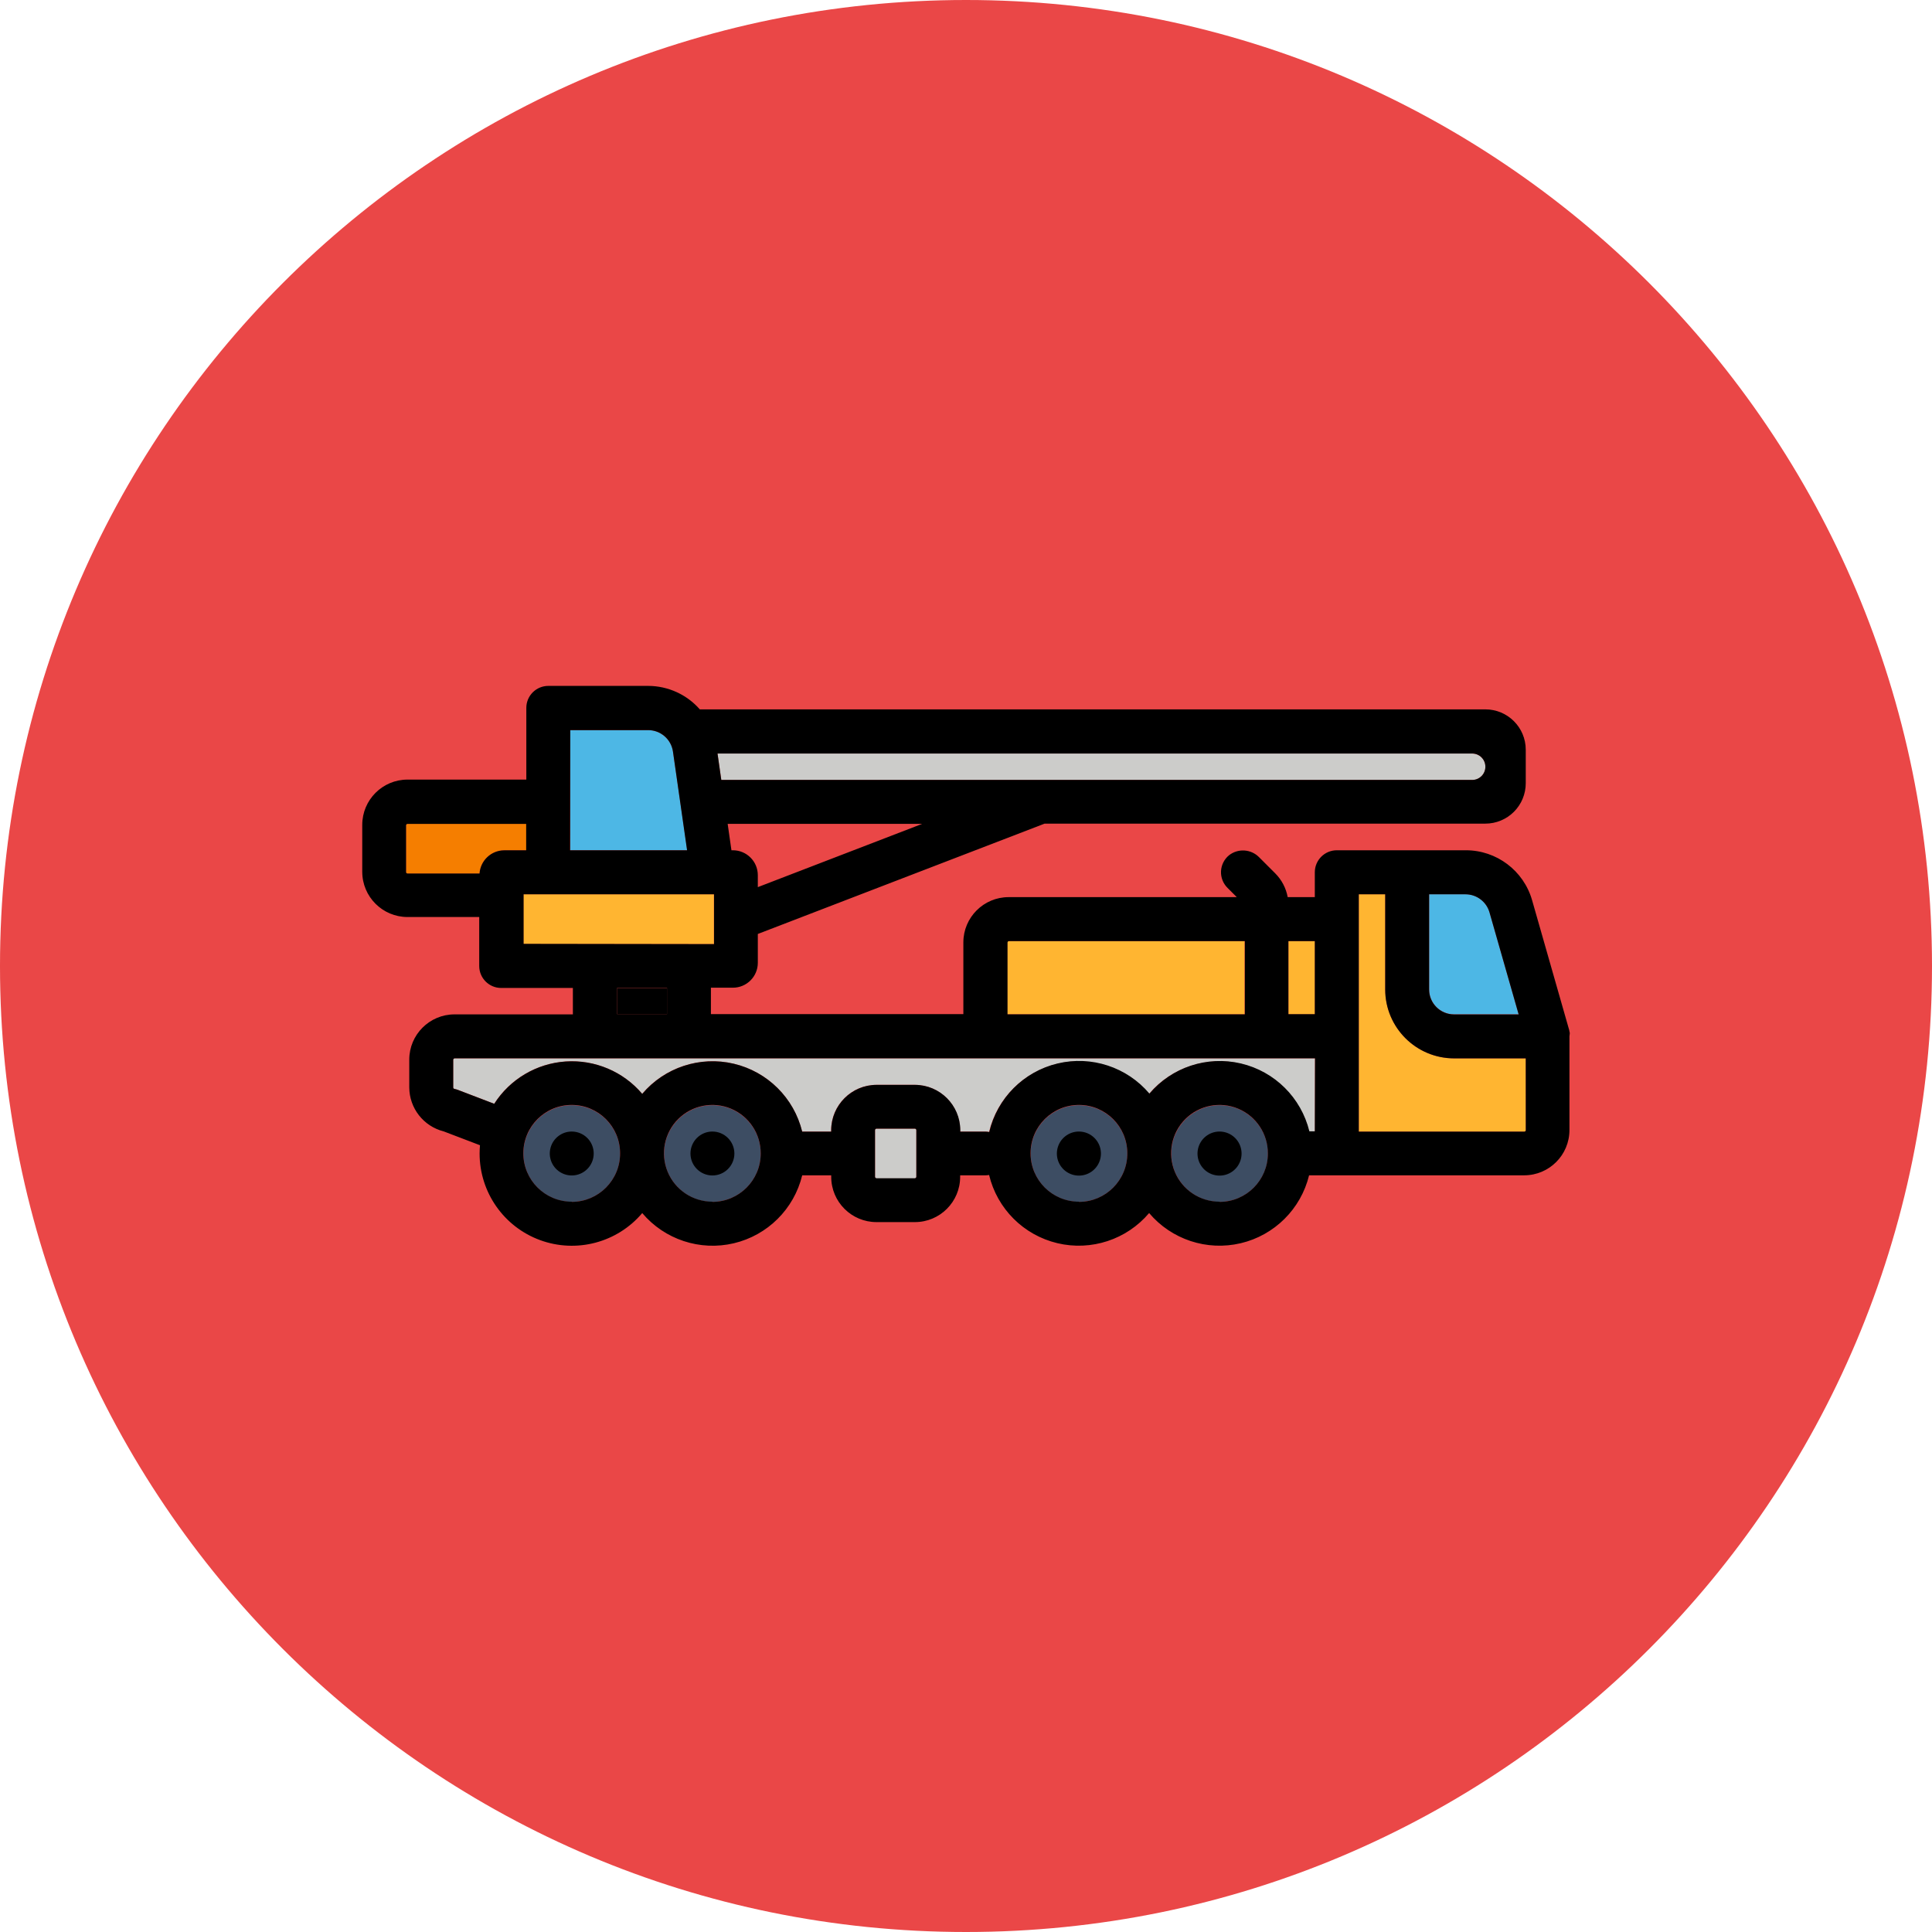
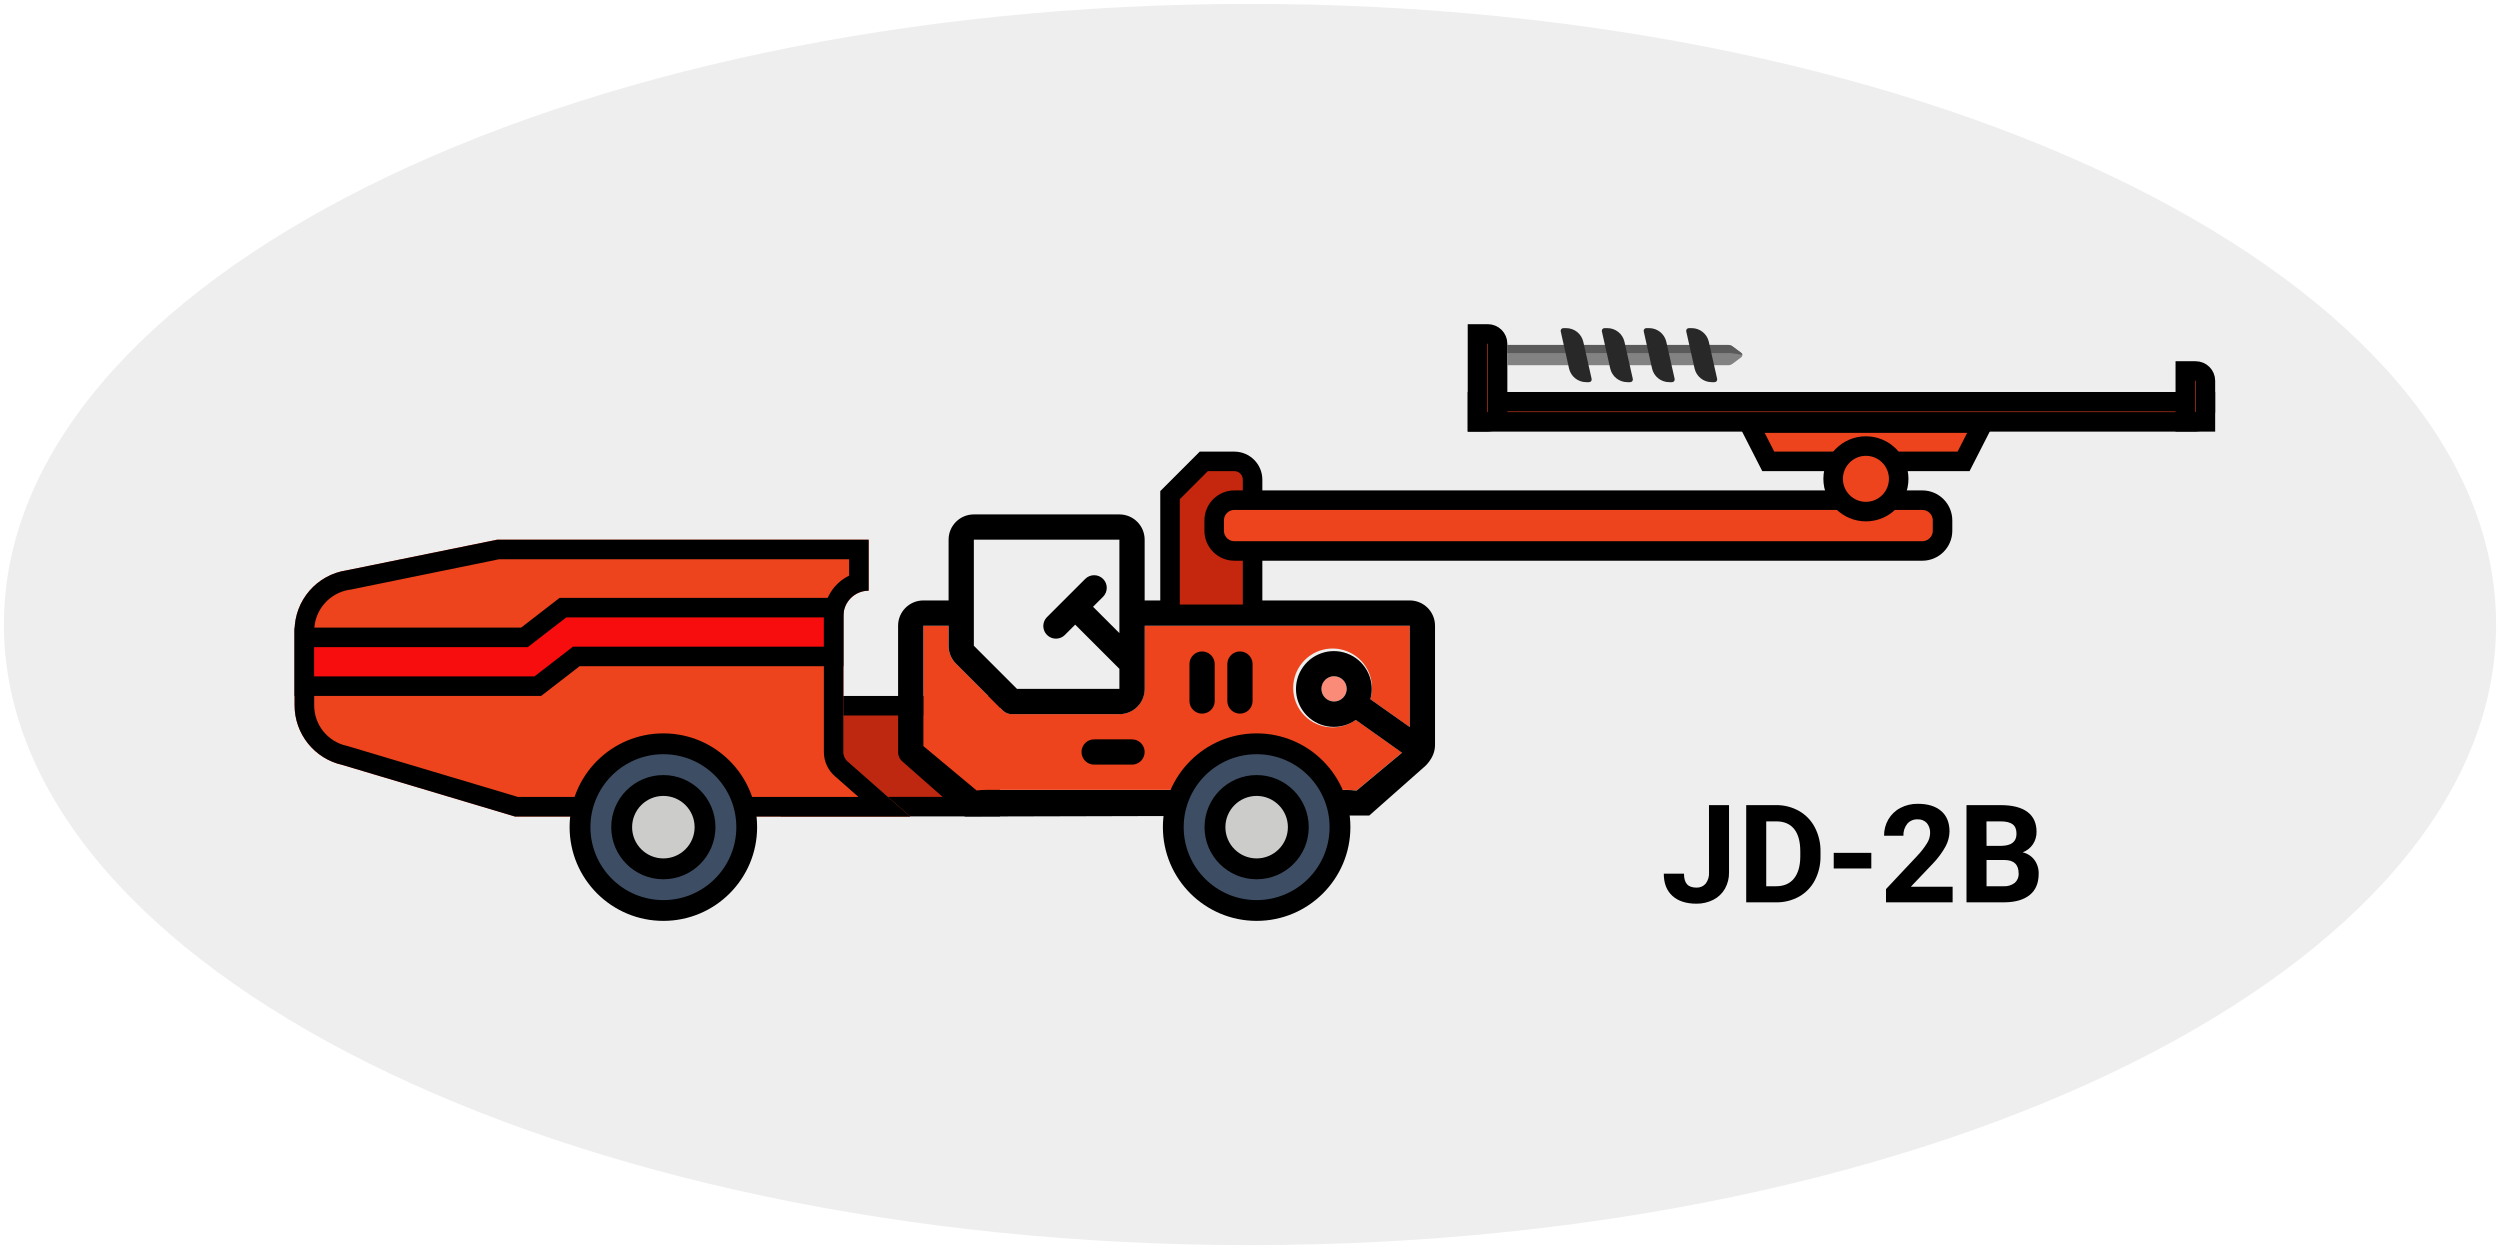
- <svg xmlns="http://www.w3.org/2000/svg" viewBox="0 0 512 512">
-   <circle cx="256" cy="256" fill="#ea4747" r="256" />
-   <circle cx="151.52" cy="305.7" fill="#3d4d63" r="12.81" />
-   <path d="m127.08 231.54a6.6 6.6 0 0 1 6.58-6.21h5.82v-7h-31.48a.39.39 0 0 0 -.39.39v12.42a.38.38 0 0 0 .39.39z" fill="#f57e00" />
-   <circle cx="188.79" cy="305.7" fill="#3d4d63" r="12.81" />
-   <path d="m347 299.87h1.48v-19.41h-228a.4.4 0 0 0 -.39.39v7.33a.39.39 0 0 0 .31.38 6 6 0 0 1 .94.27l9.62 3.68a24.43 24.43 0 0 1 39.22-2.63 24.44 24.44 0 0 1 42.39 10h7.69v-.39a12.05 12.05 0 0 1 12-12h10.17a12.05 12.05 0 0 1 12 12v.39h6.6a5.47 5.47 0 0 1 1.07.11 24.44 24.44 0 0 1 42.41-10.1 24.44 24.44 0 0 1 42.39 10z" fill="#ccccca" />
-   <path d="m178.34 199.16a6.64 6.64 0 0 0 -6.54-5.67h-20.67v31.84h31z" fill="#4db7e5" />
-   <circle cx="285.94" cy="305.7" fill="#3d4d63" r="12.81" />
-   <rect fill="#ccccca" height="13.2" rx=".39" width="10.95" x="231.89" y="299.1" />
-   <circle cx="323.21" cy="305.7" fill="#3d4d63" r="12.81" />
-   <path d="m163.56 261.82h13.2v6.99h-13.2z" />
-   <path d="m390.15 199.7h-200l1 7h199a3.5 3.5 0 0 0 0-7z" fill="#ccccca" />
-   <g fill="#ffb531">
-     <path d="m138.71 250.18h50.47v-13.18h-50.47z" />
-     <path d="m404.35 299.48v-19h-19a18.27 18.27 0 0 1 -18.25-18.25v-25.23h-7v62.89h43.9a.38.38 0 0 0 .35-.41z" />
-     <path d="m341.46 249.4h6.99v19.41h-6.99z" />
+ <svg xmlns="http://www.w3.org/2000/svg" viewBox="0 0 1280 640">
+   <defs>
+     <style>.cls-1{fill:#eee;}.cls-2{fill:#bf2810;}.cls-3,.cls-9{fill:#ed441d;}.cls-4{fill:#f98b78;}.cls-5{fill:#3d4d63;}.cls-6{fill:#ccccca;}.cls-7{fill:#f70d0d;}.cls-8{fill:#c4270e;}.cls-8,.cls-9{stroke:#000;stroke-miterlimit:10;stroke-width:10px;}.cls-10{fill:#828282;}.cls-11{fill:#5a5a5a;}.cls-12{fill:#282828;}</style>
+   </defs>
+   <g id="Equipments">
+     <ellipse class="cls-1" cx="640" cy="319.75" rx="638" ry="317.75" />
+     <path d="M875,412.22h10.26v34.45a16.43,16.43,0,0,1-2.11,8.4,14.3,14.3,0,0,1-5.93,5.62,18.52,18.52,0,0,1-8.64,2q-7.9,0-12.31-4t-4.41-11.37H862.2c0,2.44.52,4.24,1.54,5.4s2.64,1.74,4.86,1.74a5.89,5.89,0,0,0,4.68-2,8.55,8.55,0,0,0,1.74-5.75Z" />
+     <path d="M894.06,462V412.22h15.31a23.24,23.24,0,0,1,11.74,3,20.57,20.57,0,0,1,8.09,8.41A26,26,0,0,1,932.1,436v2.29a26.06,26.06,0,0,1-2.85,12.34,20.49,20.49,0,0,1-8,8.37,23.55,23.55,0,0,1-11.73,3Zm10.25-41.46v33.22h5q6,0,9.19-3.93t3.25-11.25v-2.63q0-7.59-3.14-11.5t-9.2-3.91Z" />
+     <path d="M958.11,444.66H938.87v-8h19.24Z" />
+     <path d="M999.74,462H965.63v-6.77l16.1-17.16a38.87,38.87,0,0,0,4.9-6.32,10.06,10.06,0,0,0,1.59-5.13,7.57,7.57,0,0,0-1.67-5.21,6,6,0,0,0-4.79-1.9,6.52,6.52,0,0,0-5.28,2.31,9.18,9.18,0,0,0-1.93,6.07h-9.91a16.31,16.31,0,0,1,2.17-8.31,15.31,15.31,0,0,1,6.14-5.9,18.68,18.68,0,0,1,9-2.13q7.68,0,11.94,3.69t4.26,10.42a16.66,16.66,0,0,1-1.92,7.52,41.2,41.2,0,0,1-6.56,8.92L978.35,454h21.39Z" />
+     <path d="M1006.85,462V412.22h17.43q9.06,0,13.74,3.47t4.69,10.17a11.24,11.24,0,0,1-1.88,6.44,10.92,10.92,0,0,1-5.23,4.09,10.5,10.5,0,0,1,6,3.86,11.43,11.43,0,0,1,2.2,7.11q0,7.17-4.58,10.87t-13,3.76Zm10.26-28.92h7.58q7.77-.13,7.76-6.19c0-2.25-.65-3.88-2-4.87s-3.38-1.48-6.21-1.48h-7.17Zm0,7.25v13.43h8.78a8.49,8.49,0,0,0,5.66-1.73,5.93,5.93,0,0,0,2-4.76q0-6.84-7.07-6.94Z" />
+     <g id="icon-jumbo_drill">
+       <rect class="cls-2" x="404.8" y="361.33" width="102.24" height="51.69" />
+       <path d="M502,366.33V408H409.8V366.33H502m10-10H399.8V418H512V356.33Z" />
+       <g id="color">
+         <path class="cls-3" d="M500.37,404.68a41.05,41.05,0,0,1,4.71-.26H689.51a43.25,43.25,0,0,1,4.69.29h.39l23.23-19.36-23.66-16.81A20.18,20.18,0,1,1,701.62,358l20.21,14.35V320.36H586.06v32.33a12.93,12.93,0,0,1-12.93,12.93H518a6.42,6.42,0,0,1-4.59-1.89l-24-24a12.73,12.73,0,0,1-3.77-9.12V320.36H472.75V382L500,404.68Z" />
+         <path class="cls-4" d="M683,346.23a6.47,6.47,0,1,0,6.47,6.46A6.46,6.46,0,0,0,683,346.23Z" />
+       </g>
+       <path d="M628.39,339.76v19.4a6.47,6.47,0,0,0,12.93,0v-19.4a6.47,6.47,0,0,0-12.93,0Z" />
+       <path d="M609,339.76v19.4a6.47,6.47,0,0,0,12.93,0v-19.4a6.47,6.47,0,0,0-12.93,0Z" />
+       <path d="M560.2,391.49h19.39a6.47,6.47,0,1,0,0-12.94H560.2a6.47,6.47,0,0,0,0,12.94Z" />
+       <path d="M701.07,417.54l27.66-24.46s6-4.54,6-11.58V320.36a12.93,12.93,0,0,0-12.94-12.93H586.06V276.31a12.93,12.93,0,0,0-12.93-12.93H498.61a12.93,12.93,0,0,0-12.93,12.93v31.12H472.75a12.93,12.93,0,0,0-12.93,12.93V385a6.48,6.48,0,0,0,2.32,5l31.91,28.07ZM498.61,289.24V276.31h74.52v47.84l-13.49-13.48,5.13-5.13a6.46,6.46,0,0,0-9.14-9.14l-19.4,19.39a6.47,6.47,0,1,0,9.14,9.15l5.13-5.13,22.63,22.63v10.25H520.68l-22.07-22.07V289.24ZM721.83,372.3,701.62,358a19.4,19.4,0,1,0-7.46,10.59l23.66,16.81-23.23,19.36h-.39a43.25,43.25,0,0,0-4.69-.29H505.08a41.05,41.05,0,0,0-4.71.26H500L472.75,382V320.36h12.93v10.28a12.73,12.73,0,0,0,3.77,9.12l24,24a6.42,6.42,0,0,0,4.59,1.89h55.12a12.93,12.93,0,0,0,12.93-12.93V320.36H721.83Zm-32.32-19.61a6.47,6.47,0,1,1-6.47-6.46A6.47,6.47,0,0,1,689.51,352.69Z" />
+       <path class="cls-3" d="M431.82,385V315.36a12.93,12.93,0,0,1,12.93-12.93V276.31H254.48L177.55,292A31.27,31.27,0,0,0,150.83,323v38.11a31.27,31.27,0,0,0,24.46,30.53l88.44,26.44H466.05L434.14,390A6.48,6.48,0,0,1,431.82,385Z" />
+       <path d="M434.75,286.31v8.42a23,23,0,0,0-12.93,20.63V385a16.43,16.43,0,0,0,5.8,12.55l11.92,10.49H265.19l-87-26-.34-.1-.34-.08a21.16,21.16,0,0,1-16.64-20.77V323A21.4,21.4,0,0,1,179,301.93l.27,0,.28-.05,75.93-15.53H434.75m10-10H254.48L177.55,292A31.27,31.27,0,0,0,150.83,323v38.11a31.27,31.27,0,0,0,24.46,30.53l88.44,26.44H466.05L434.14,390a6.48,6.48,0,0,1-2.32-5V315.36a12.93,12.93,0,0,1,12.93-12.93V276.31Z" />
+       <circle id="color-2" data-name="color" class="cls-5" cx="643.4" cy="423.5" r="42.84" />
+       <circle id="color-3" data-name="color" class="cls-6" cx="643.4" cy="423.5" r="22.38" />
+       <path d="M643.4,375.49a48,48,0,1,0,48,48A48,48,0,0,0,643.4,375.49Zm0,85.36a37.35,37.35,0,1,1,37.35-37.35A37.35,37.35,0,0,1,643.4,460.85Z" />
+       <path d="M643.4,396.83a26.68,26.68,0,1,0,26.68,26.67A26.67,26.67,0,0,0,643.4,396.83Zm0,42.68a16,16,0,1,1,16-16A16,16,0,0,1,643.4,439.51Z" />
+       <circle id="color-4" data-name="color" class="cls-5" cx="339.64" cy="423.5" r="42.84" />
+       <circle id="color-5" data-name="color" class="cls-6" cx="339.64" cy="423.5" r="22.38" />
+       <path d="M339.64,375.49a48,48,0,1,0,48,48A48,48,0,0,0,339.64,375.49Zm0,85.36A37.35,37.35,0,1,1,377,423.5,37.35,37.35,0,0,1,339.64,460.85Z" />
+       <path d="M339.64,396.83a26.68,26.68,0,1,0,26.67,26.67A26.67,26.67,0,0,0,339.64,396.83Zm0,42.68a16,16,0,1,1,16-16A16,16,0,0,1,339.64,439.51Z" />
+       <polygon class="cls-7" points="155.83 351.33 155.83 326.33 268.52 326.33 288.21 311.11 426.81 311.11 426.81 336.11 295.04 336.11 275.35 351.33 155.83 351.33" />
+       <path d="M421.8,316.11v15H293.33l-2.7,2.09-17,13.13H160.83v-15h109.4l2.7-2.09,17-13.13H421.8m10-10H286.5l-19.68,15.22h-116v35H277.06l19.68-15.22H431.8v-35Z" />
+       <path class="cls-8" d="M599.06,253.52v61h42.26V245.58a9.35,9.35,0,0,0-9.35-9.35H616.34Z" />
+       <rect class="cls-9" x="795.12" y="82.63" width="26" height="372.92" rx="10.35" transform="translate(1077.21 -539.03) rotate(90)" />
+       <polygon class="cls-9" points="905.35 236.23 895.35 216.63 1015.35 216.63 1005.35 236.23 905.35 236.23" />
+       <circle class="cls-9" cx="955.35" cy="245.16" r="16.78" />
+       <rect class="cls-9" x="756.47" y="205.7" width="372.7" height="10.29" />
+       <path class="cls-9" d="M1116,197.84h16a5,5,0,0,1,5,5v5.29a0,0,0,0,1,0,0h-26a0,0,0,0,1,0,0v-5.29A5,5,0,0,1,1116,197.84Z" transform="translate(1327.01 -921.05) rotate(90)" />
+       <path class="cls-9" d="M744.11,188.34h35a5,5,0,0,1,5,5v5.29a0,0,0,0,1,0,0h-45a0,0,0,0,1,0,0v-5.29A5,5,0,0,1,744.11,188.34Z" transform="translate(955.1 -568.13) rotate(90)" />
+       <path class="cls-10" d="M771.7,176.62H885a3.43,3.43,0,0,1,2,.68l4.54,3.41a1.37,1.37,0,0,1,0,2.19L887,186.3a3.43,3.43,0,0,1-2,.68H771.7Z" />
+       <path class="cls-11" d="M771.7,180.77H886.12l6,.89a1.29,1.29,0,0,0-.53-.95L887,177.3a3.43,3.43,0,0,0-2-.68H771.7Z" />
+       <path class="cls-12" d="M810.65,175l4.27,19a1.37,1.37,0,0,1-1.34,1.67h-1.46a9,9,0,0,1-8.77-7l-4.26-19a1.36,1.36,0,0,1,1.33-1.67h1.47A9,9,0,0,1,810.65,175Z" />
+       <path class="cls-12" d="M831.73,175,836,194a1.37,1.37,0,0,1-1.34,1.67H833.2a9,9,0,0,1-8.77-7l-4.27-19A1.37,1.37,0,0,1,821.5,168H823A9,9,0,0,1,831.73,175Z" />
+       <path class="cls-12" d="M853.15,175l4.27,19a1.37,1.37,0,0,1-1.33,1.67h-1.47a9,9,0,0,1-8.77-7l-4.26-19a1.36,1.36,0,0,1,1.33-1.67h1.47A9,9,0,0,1,853.15,175Z" />
+       <path class="cls-12" d="M874.92,175l4.26,19a1.37,1.37,0,0,1-1.33,1.67h-1.47a9,9,0,0,1-8.76-7l-4.27-19a1.37,1.37,0,0,1,1.33-1.67h1.47A9,9,0,0,1,874.92,175Z" />
+     </g>
  </g>
-   <path d="m385.33 268.81h17.13l-7.73-27.05a6.63 6.63 0 0 0 -6.35-4.78h-9.65v25.23a6.61 6.61 0 0 0 6.6 6.6z" fill="#4db7e5" />
-   <path d="m329.81 249.4h-62.51a.4.4 0 0 0 -.39.39v19h62.9z" fill="#ffb531" />
-   <path d="m151.52 299.87a5.82 5.82 0 1 0 4.12 1.71 5.85 5.85 0 0 0 -4.12-1.71z" />
-   <path d="m188.79 299.87a5.82 5.82 0 1 0 5.83 5.83 5.84 5.84 0 0 0 -5.83-5.83z" />
-   <path d="m285.94 299.87a5.84 5.84 0 1 0 4.11 1.71 5.83 5.83 0 0 0 -4.11-1.71z" />
-   <path d="m323.21 299.87a5.84 5.84 0 1 0 4.11 1.71 5.85 5.85 0 0 0 -4.11-1.71z" />
-   <path d="m416 273.9v-.18a4.29 4.29 0 0 0 -.13-.6s0-.05 0-.08l-9.85-34.48a18.25 18.25 0 0 0 -17.55-13.23h-34.2a5.83 5.83 0 0 0 -5.83 5.82v6.6h-7.19a11.9 11.9 0 0 0 -3.32-6.32l-4.22-4.22a6 6 0 0 0 -8-.56 5.82 5.82 0 0 0 -.43 8.62l2.48 2.48h-60.46a12 12 0 0 0 -12 12v19h-66.9v-7h5.83a6.6 6.6 0 0 0 6.6-6.6v-7.64l76-29.24h116.8a10.7 10.7 0 0 0 10.71-10.71v-8.87a10.7 10.7 0 0 0 -10.71-10.7h-208.17a18.25 18.25 0 0 0 -13.66-6.22h-26.49a5.83 5.83 0 0 0 -5.83 5.83v19h-31.48a12 12 0 0 0 -12 12v12.42a12 12 0 0 0 12 12h19v12.98a5.82 5.82 0 0 0 5.82 5.82h19v7h-31.36a12 12 0 0 0 -12 12v7.33a12.08 12.08 0 0 0 9.12 11.68l9.62 3.67c-.06.72-.1 1.44-.1 2.17a24.44 24.44 0 0 0 43.1 15.81 24.43 24.43 0 0 0 42.39-10h7.69v.39a12 12 0 0 0 12 12h10.17a12 12 0 0 0 12-12v-.39h6.6a6.36 6.36 0 0 0 1.07-.1 24.43 24.43 0 0 0 42.41 10.09 24.43 24.43 0 0 0 42.39-10h57a12 12 0 0 0 12-12v-24.83a6 6 0 0 0 .08-.74zm-149-24.11a.4.4 0 0 1 .39-.39h62.51v19.41h-62.9zm-66.17-14.69v-3.17a6.61 6.61 0 0 0 -6.6-6.6h-.39l-1-7h51.55zm192.81-31.9a3.49 3.49 0 0 1 -3.49 3.49h-199l-1-7h200a3.5 3.5 0 0 1 3.49 3.51zm-242.51-9.71h20.67a6.64 6.64 0 0 1 6.54 5.67l3.74 26.17h-31zm-24 38h-19.13a.38.38 0 0 1 -.39-.39v-12.37a.39.39 0 0 1 .39-.39h31.44v7h-5.82a6.6 6.6 0 0 0 -6.54 6.2zm11.63 18.64v-13.13h50.47v13.2zm38 11.64v7h-13.2v-7zm-25.24 56.69a12.82 12.82 0 1 1 12.81-12.81 12.83 12.83 0 0 1 -12.81 12.86zm37.27 0a12.82 12.82 0 1 1 12.81-12.76 12.83 12.83 0 0 1 -12.81 12.81zm54.05-6.6a.41.41 0 0 1 -.39.39h-10.17a.41.41 0 0 1 -.39-.39v-12.38a.41.41 0 0 1 .39-.38h10.17a.41.41 0 0 1 .39.38zm43.1 6.6a12.82 12.82 0 1 1 12.81-12.81 12.83 12.83 0 0 1 -12.81 12.86zm37.27 0a12.82 12.82 0 1 1 12.79-12.76 12.82 12.82 0 0 1 -12.79 12.81zm25.23-18.64h-1.44a24.44 24.44 0 0 0 -42.39-10 24.44 24.44 0 0 0 -42.45 10.18 5.47 5.47 0 0 0 -1.07-.11h-6.6v-.39a12.05 12.05 0 0 0 -12-12h-10.21a12.05 12.05 0 0 0 -12 12v.39h-7.69a24.44 24.44 0 0 0 -42.39-10 24.43 24.43 0 0 0 -39.22 2.63l-9.62-3.68a6 6 0 0 0 -.94-.27.39.39 0 0 1 -.31-.38v-7.33a.4.4 0 0 1 .39-.39h228zm0-31.06h-7v-19.36h7zm30.29-31.76h9.65a6.63 6.63 0 0 1 6.35 4.78l7.73 27.05h-17.13a6.61 6.61 0 0 1 -6.6-6.6zm25.62 62.5a.38.38 0 0 1 -.39.39h-43.87v-62.89h7v25.23a18.27 18.27 0 0 0 18.25 18.25h19z" />
</svg>
